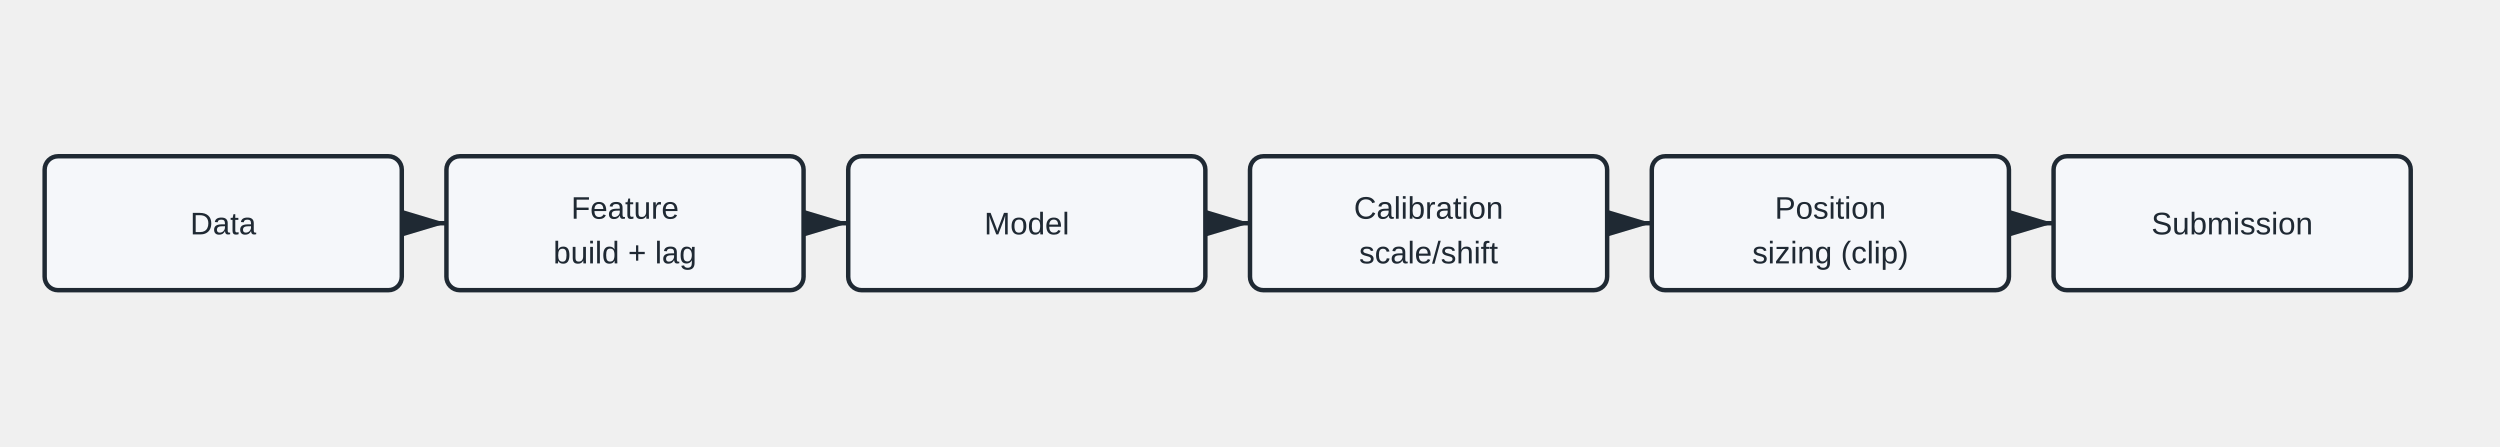
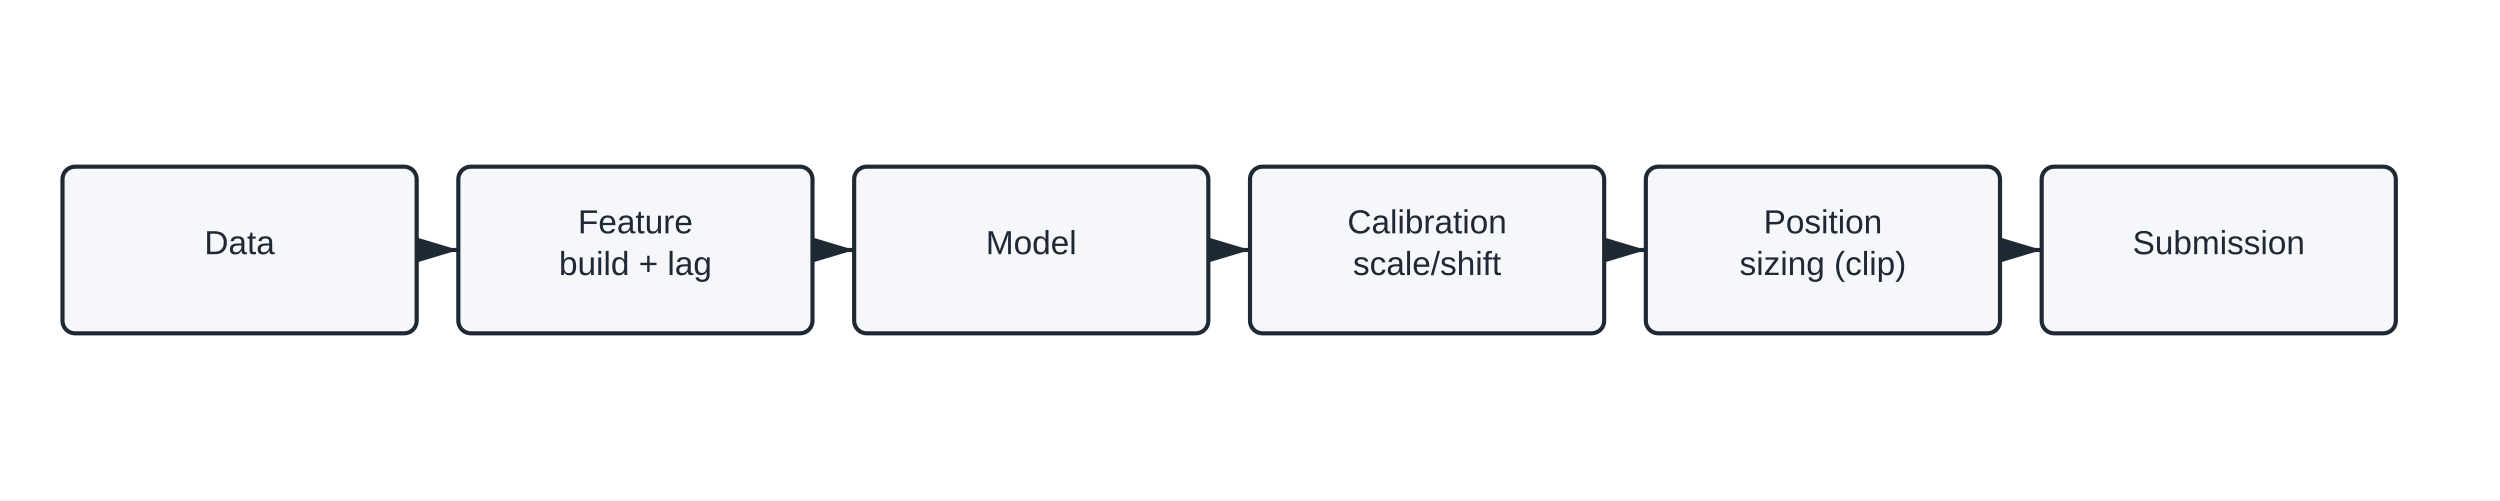
- <svg xmlns="http://www.w3.org/2000/svg" width="1120" height="200" viewBox="0 0 1120 200">
+ <svg xmlns="http://www.w3.org/2000/svg" width="1200" height="240" viewBox="0 0 1200 240">
  <defs>
    <marker id="arrow" markerWidth="10" markerHeight="10" refX="10" refY="3" orient="auto" markerUnits="strokeWidth">
      <path d="M0,0 L10,3 L0,6 Z" fill="#1f2933" />
    </marker>
    <style>
      .box { fill: #f5f7fa; stroke: #1f2933; stroke-width: 2; }
-       .text { font-family: Arial, sans-serif; font-size: 14px; fill: #1f2933; }
+       .text { font-family: Arial, sans-serif; font-size: 16px; fill: #1f2933; }
      .arrow { stroke: #1f2933; stroke-width: 2; marker-end: url(#arrow); }
    </style>
  </defs>
-   <rect class="box" x="20" y="70" width="160" height="60" rx="6" />
-   <text class="text" x="100" y="105" text-anchor="middle">Data</text>
-   <rect class="box" x="200" y="70" width="160" height="60" rx="6" />
-   <text class="text" x="280" y="98" text-anchor="middle">Feature</text>
-   <text class="text" x="280" y="118" text-anchor="middle">build + lag</text>
-   <rect class="box" x="380" y="70" width="160" height="60" rx="6" />
-   <text class="text" x="460" y="105" text-anchor="middle">Model</text>
-   <rect class="box" x="560" y="70" width="160" height="60" rx="6" />
-   <text class="text" x="640" y="98" text-anchor="middle">Calibration</text>
-   <text class="text" x="640" y="118" text-anchor="middle">scale/shift</text>
-   <rect class="box" x="740" y="70" width="160" height="60" rx="6" />
-   <text class="text" x="820" y="98" text-anchor="middle">Position</text>
-   <text class="text" x="820" y="118" text-anchor="middle">sizing (clip)</text>
-   <rect class="box" x="920" y="70" width="160" height="60" rx="6" />
-   <text class="text" x="1000" y="105" text-anchor="middle">Submission</text>
-   <line class="arrow" x1="180" y1="100" x2="200" y2="100" />
-   <line class="arrow" x1="360" y1="100" x2="380" y2="100" />
-   <line class="arrow" x1="540" y1="100" x2="560" y2="100" />
-   <line class="arrow" x1="720" y1="100" x2="740" y2="100" />
-   <line class="arrow" x1="900" y1="100" x2="920" y2="100" />
+   <rect x="0" y="0" width="1200" height="240" fill="#ffffff" />
+   <rect class="box" x="30" y="80" width="170" height="80" rx="6" />
+   <text class="text" x="115" y="122" text-anchor="middle">Data</text>
+   <rect class="box" x="220" y="80" width="170" height="80" rx="6" />
+   <text class="text" x="305" y="112" text-anchor="middle">Feature</text>
+   <text class="text" x="305" y="132" text-anchor="middle">build + lag</text>
+   <rect class="box" x="410" y="80" width="170" height="80" rx="6" />
+   <text class="text" x="495" y="122" text-anchor="middle">Model</text>
+   <rect class="box" x="600" y="80" width="170" height="80" rx="6" />
+   <text class="text" x="685" y="112" text-anchor="middle">Calibration</text>
+   <text class="text" x="685" y="132" text-anchor="middle">scale/shift</text>
+   <rect class="box" x="790" y="80" width="170" height="80" rx="6" />
+   <text class="text" x="875" y="112" text-anchor="middle">Position</text>
+   <text class="text" x="875" y="132" text-anchor="middle">sizing (clip)</text>
+   <rect class="box" x="980" y="80" width="170" height="80" rx="6" />
+   <text class="text" x="1065" y="122" text-anchor="middle">Submission</text>
+   <line class="arrow" x1="200" y1="120" x2="220" y2="120" />
+   <line class="arrow" x1="390" y1="120" x2="410" y2="120" />
+   <line class="arrow" x1="580" y1="120" x2="600" y2="120" />
+   <line class="arrow" x1="770" y1="120" x2="790" y2="120" />
+   <line class="arrow" x1="960" y1="120" x2="980" y2="120" />
</svg>
